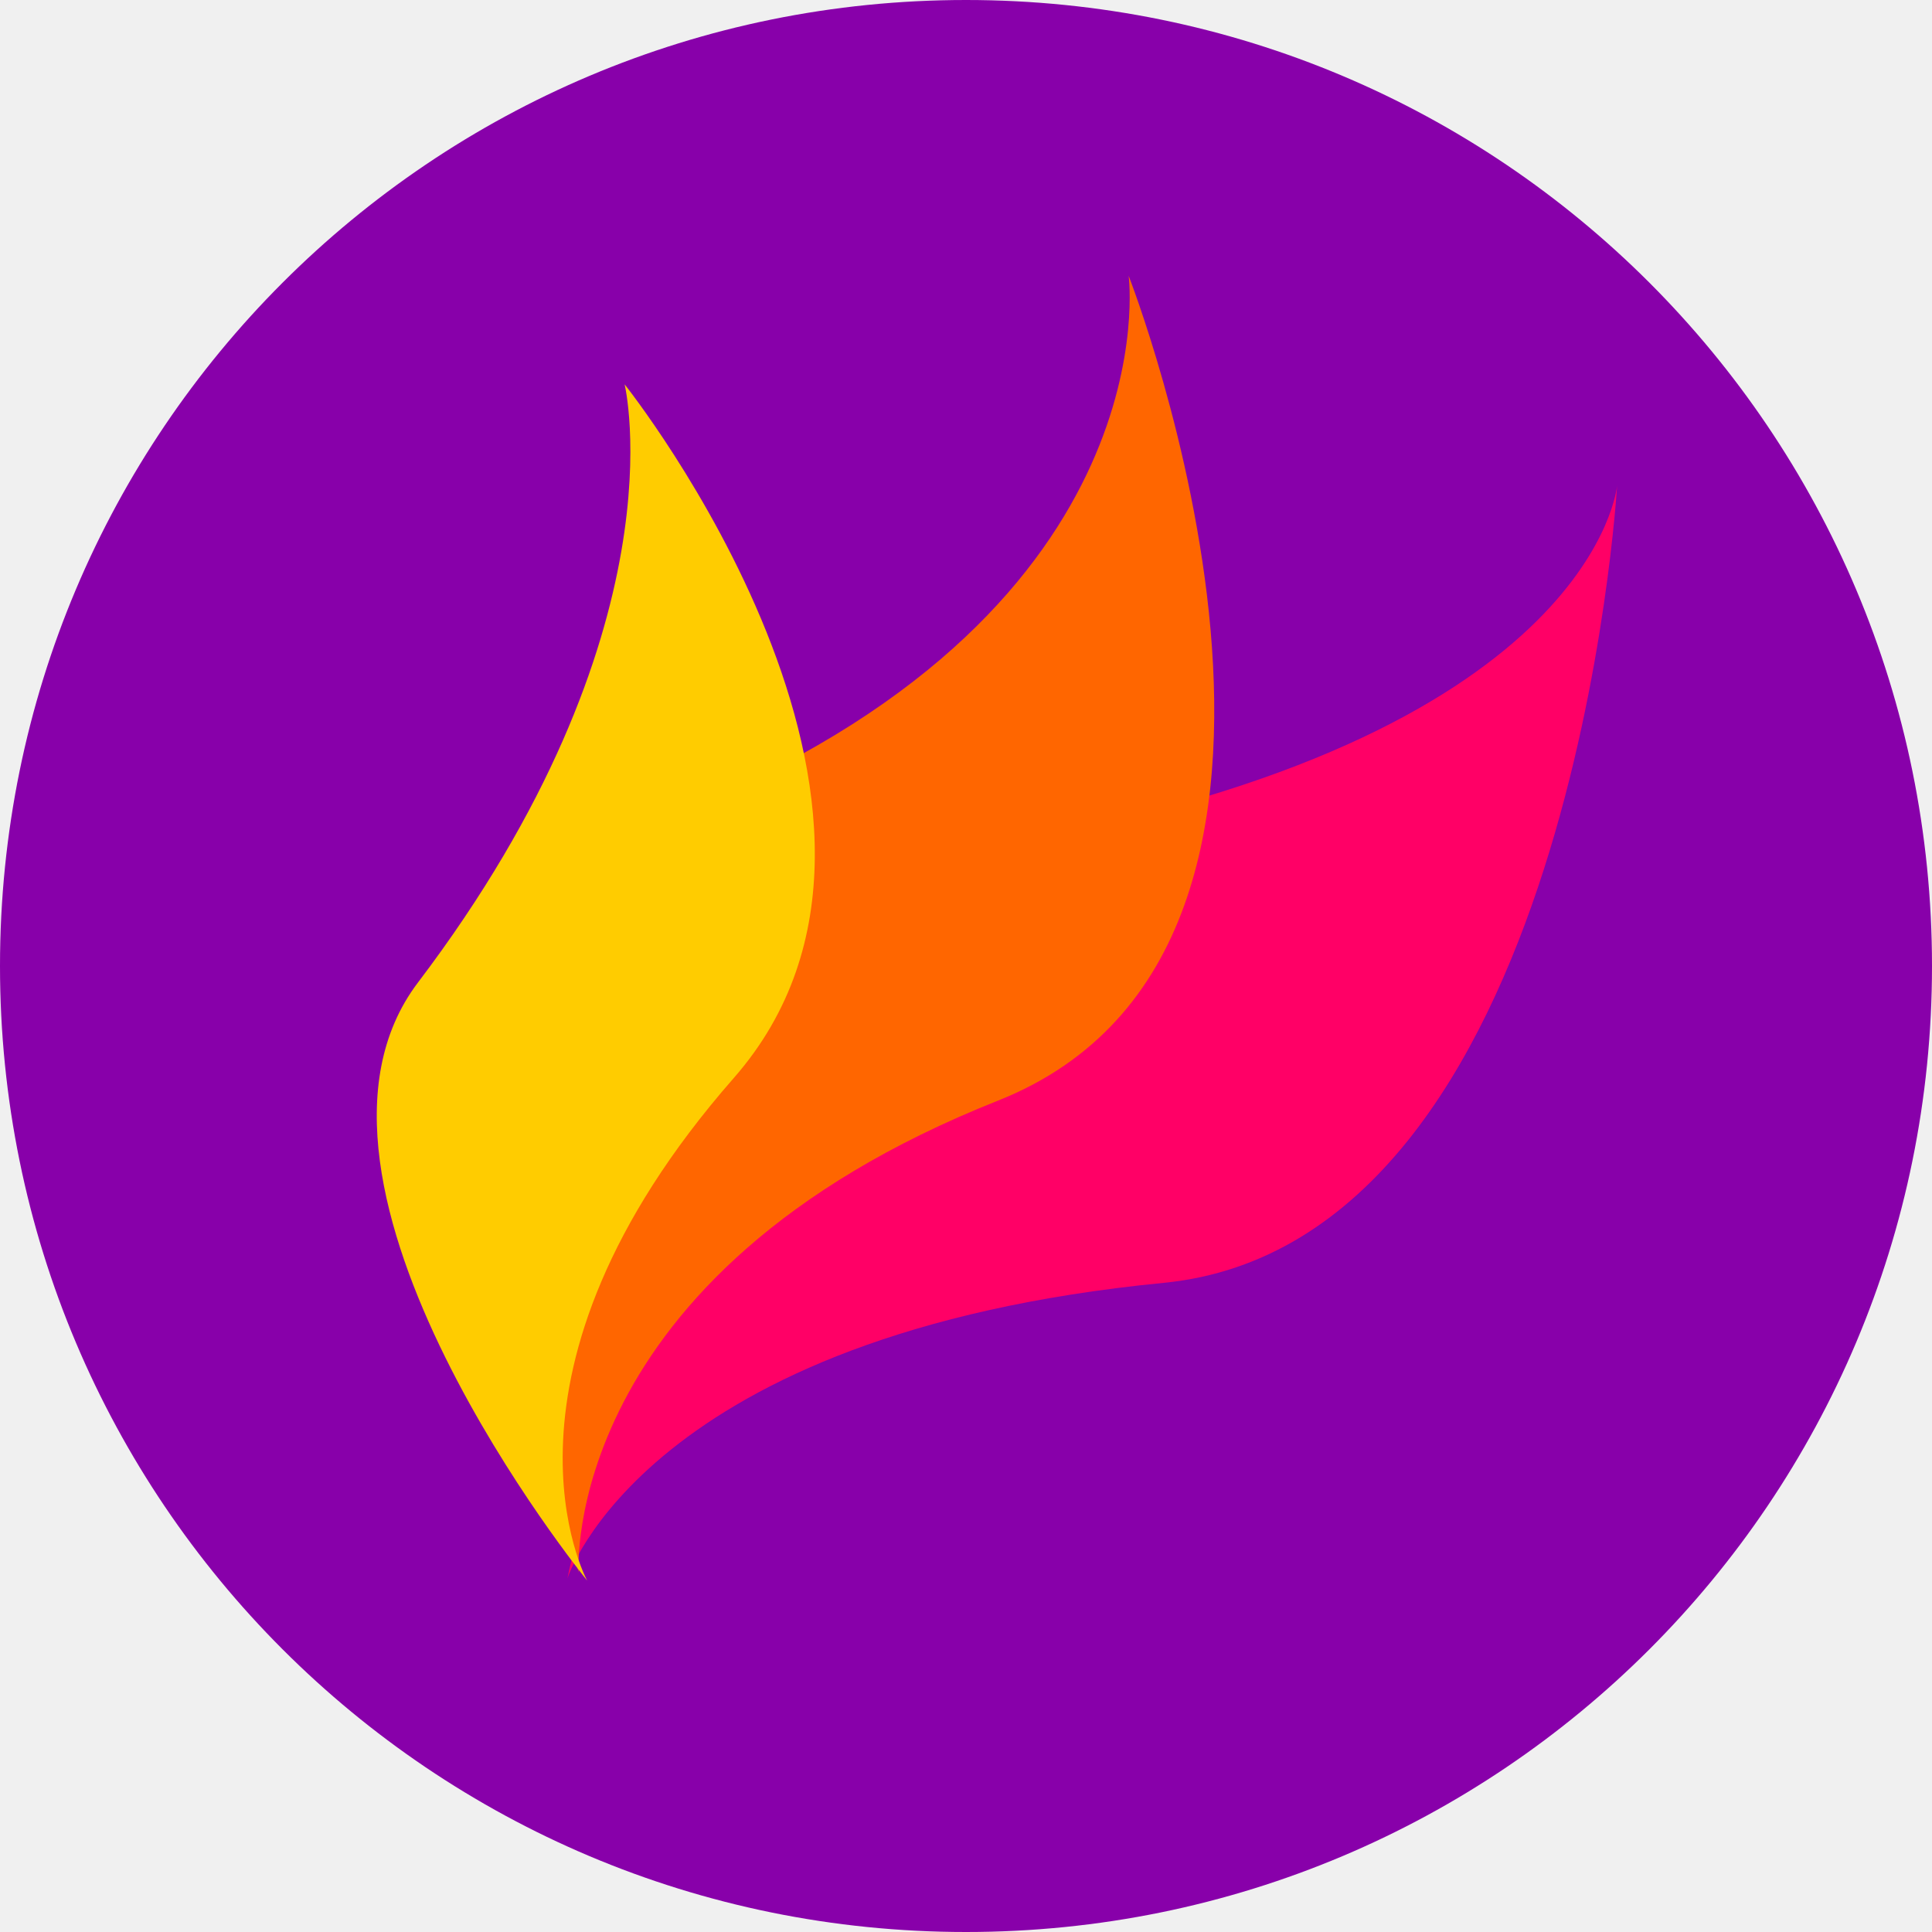
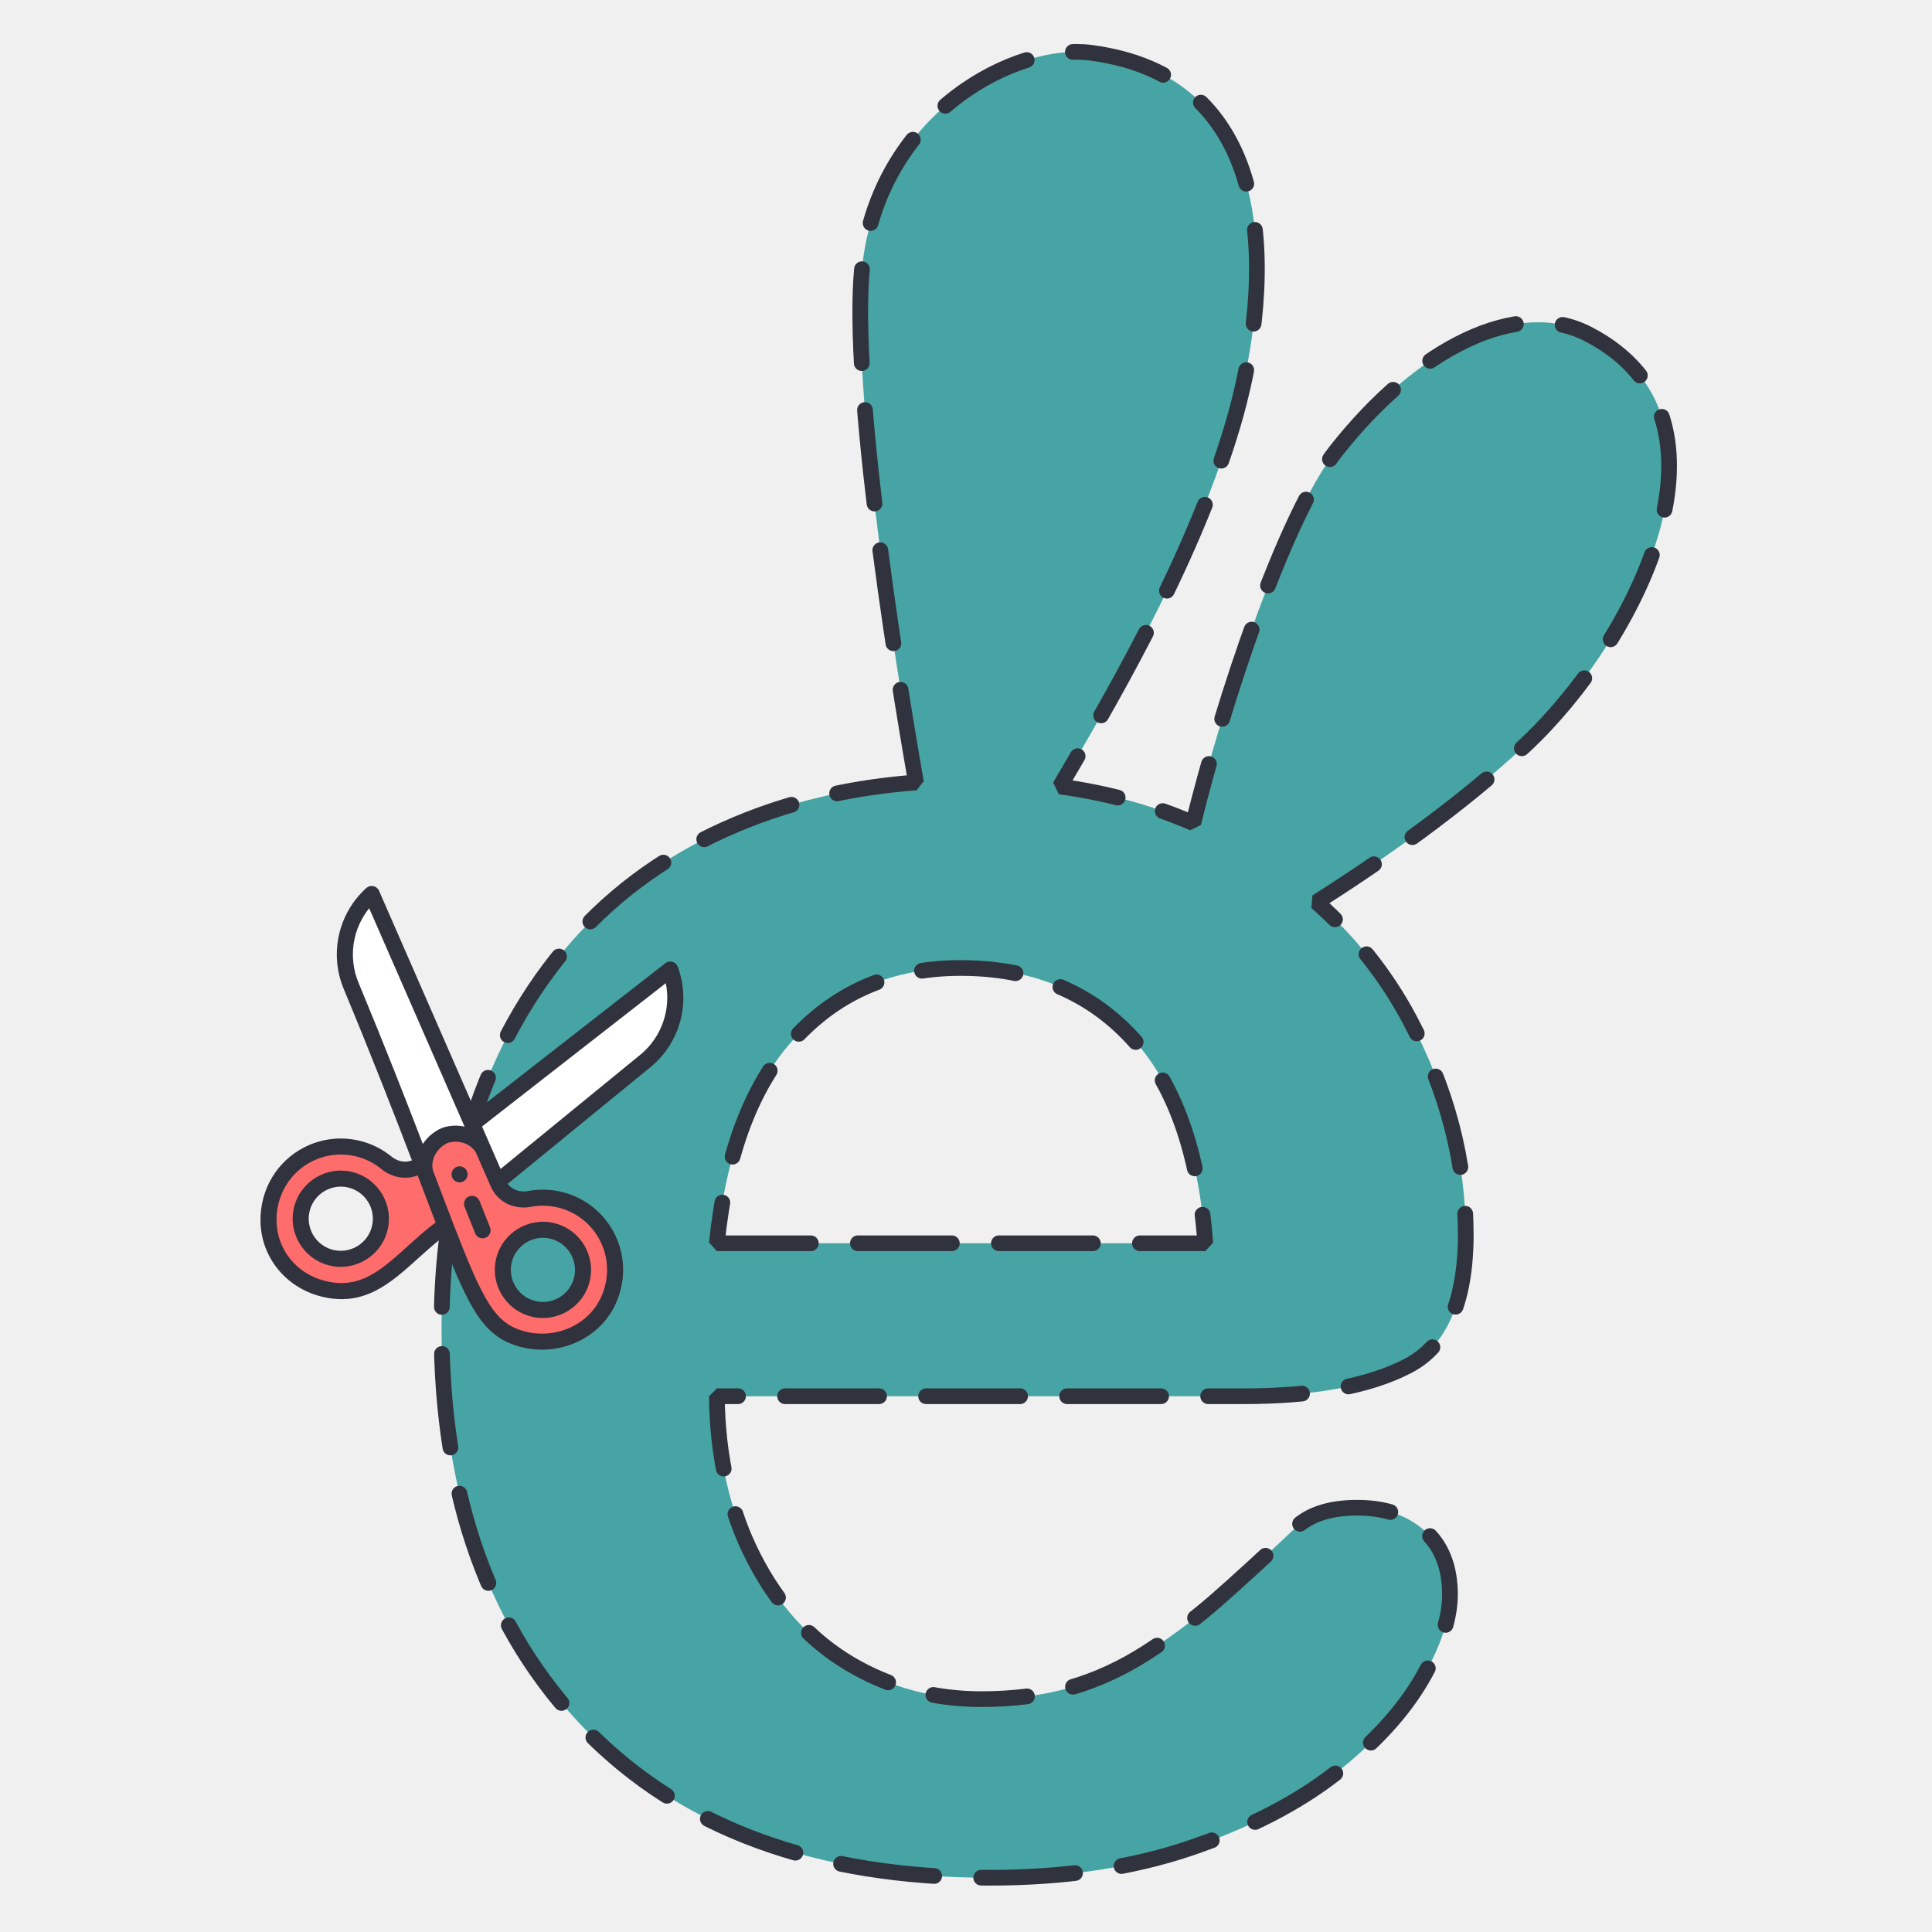
- <svg xmlns="http://www.w3.org/2000/svg" version="1.1" viewBox="0 0 64 64" width="64" height="64">
-   <path d="M 32,0 C 49.7,0 64,14.3 64,32 64,49.7 49.7,64 32,64 14.3,64 0,49.7 0,32 0,14.3 14.3,0 32,0 Z" fill="#80a" />
-   <path d="M 34.302,27.764 C 52.856,24.182 53.568,16.091 53.568,16.091 c 0,0 -1.461,25.078 -15.021,26.405 -17.183,1.681 -19.75,9.787 -19.75,9.787 0,0 4.595,-22.413 15.504,-24.519 z" fill="#f06" />
-   <path d="M 23.106,26.657 C 38.828,19.999 37.388,9.137 37.388,9.137 c 0,0 8.68,22.158 -4.332,27.324 -14.536,5.771 -13.889,15.628 -13.889,15.628 0,0 -5.293,-21.522 3.94,-25.432 z" fill="#f60" />
-   <path d="m 13.845,32.548 c 8.833,-11.647 6.846,-19.816 6.846,-19.816 0,0 11.317,14.19 3.616,22.979 -8.602,9.818 -4.856,16.649 -4.856,16.649 0,0 -10.672,-13.131 -5.606,-19.812 z" fill="#fc0" />
+ <svg xmlns="http://www.w3.org/2000/svg" width="100%" height="100%" viewBox="0 0 267 267" version="1.1" xml:space="preserve" style="fill-rule:evenodd;clip-rule:evenodd;stroke-linecap:round;stroke-miterlimit:1;">
+   <g id="Layer3">
+     <path d="M126.593,108.138c-3.09,-17.598 -9.409,-57.762 -7.277,-72.599c2.909,-20.247 21.146,-29.597 31.451,-28.246c28.156,3.692 24.401,35.247 19.592,51.48c-5.788,19.535 -17.961,39.801 -23.882,49.917c6.661,0.919 12.804,2.607 18.43,5.064c4.154,-16.86 12.604,-42.374 19.685,-51.38c11.379,-14.473 25.243,-21.201 34.902,-16.2c22.697,11.754 6.176,42.872 -8.665,56.768c-9.212,8.626 -20.161,16.172 -28.878,21.733c5.31,4.69 9.591,10.087 12.842,16.191c5.182,9.727 7.773,19.636 7.773,29.727c0,9.364 -2.682,15.432 -8.045,18.204c-5.364,2.773 -12.909,4.159 -22.637,4.159l-72.817,0c0.09,8.455 1.795,15.91 5.113,22.364c3.318,6.455 7.727,11.318 13.227,14.591c5.5,3.273 11.569,4.909 18.205,4.909c4.454,-0 8.523,-0.523 12.204,-1.568c3.682,-1.046 7.25,-2.682 10.705,-4.909c3.454,-2.228 6.636,-4.614 9.545,-7.159c2.909,-2.546 6.682,-6 11.318,-10.364c1.91,-1.636 4.637,-2.454 8.182,-2.454c3.818,-0 6.909,1.045 9.273,3.136c2.364,2.091 3.545,5.045 3.545,8.863c0,3.364 -1.318,7.296 -3.954,11.796c-2.637,4.5 -6.614,8.818 -11.932,12.954c-5.318,4.137 -12,7.569 -20.045,10.296c-8.046,2.727 -17.296,4.091 -27.75,4.091c-23.909,-0 -42.5,-6.818 -55.773,-20.455c-13.272,-13.636 -19.909,-32.136 -19.909,-55.5c0,-11 1.637,-21.204 4.909,-30.613c3.273,-9.409 8.046,-17.477 14.318,-24.205c6.273,-6.727 14,-11.886 23.182,-15.477c7.12,-2.784 14.841,-4.489 23.163,-5.114Zm-27.526,63.682l67.499,0c-0.909,-12.727 -4.341,-22.25 -10.295,-28.568c-5.955,-6.318 -13.796,-9.477 -23.523,-9.477c-9.272,-0 -16.886,3.204 -22.841,9.613c-5.954,6.41 -9.568,15.887 -10.84,28.432Z" style="fill:#47a4a4;fill-rule:nonzero;stroke:#30333d;stroke-width:2.17px;stroke-dasharray:12.99,6.5,0,0;" />
+     <g>
+       <path d="M92.682,134.143l-0.054,-0.154l-27.331,21.313l-0.046,0.02l-13.883,-31.777c-1.687,1.526 -2.83,3.482 -3.363,5.59c-0.584,2.306 -0.44,4.794 0.515,7.093c4.226,10.177 10.125,25.527 10.291,25.964l9.937,1.136l0.002,-0.001l20.538,-16.782c3.611,-3.02 4.965,-7.965 3.394,-12.402Z" style="fill:#fff;fill-rule:nonzero;" />
+       <path d="M77.481,165.826c-1.457,-0.368 -2.921,-0.396 -4.306,-0.132c-1.799,0.342 -3.611,-0.475 -4.336,-2.157l-0.091,-0.209l-2.002,-4.584c-1.06,-1.813 -3.463,-2.547 -5.434,-1.762l-0.171,0.11c-1.572,0.816 -2.611,2.539 -2.491,4.244l-0.349,-0.482l-0.038,0.014c-1.44,1.141 -3.431,0.996 -4.853,-0.168c-1.096,-0.897 -2.401,-1.574 -3.866,-1.945c-6.188,-1.566 -12.529,3.033 -12.437,9.978c0.061,4.507 3.173,8.257 7.543,9.363c7.293,1.845 10.766,-4.376 16.885,-8.768c3.995,10.359 5.832,14.023 9.755,15.447c4.889,1.775 10.552,-0.259 12.75,-4.973c2.736,-5.868 -0.587,-12.464 -6.559,-13.976Zm-31.744,7.972c-2.963,-0.75 -4.763,-3.77 -4.013,-6.732c0.75,-2.963 3.77,-4.763 6.732,-4.013c2.963,0.75 4.763,3.77 4.013,6.732c-0.75,2.963 -3.77,4.763 -6.732,4.013Zm27.936,7.071c-2.962,-0.75 -4.762,-3.77 -4.013,-6.732c0.75,-2.962 3.77,-4.762 6.733,-4.013c2.962,0.75 4.762,3.77 4.012,6.733c-0.75,2.962 -3.77,4.762 -6.732,4.012Z" style="fill:#ff6c6c;fill-rule:nonzero;" />
+       <path d="M63.784,161.216c-0.593,-0.15 -1.196,0.21 -1.346,0.803c-0.15,0.593 0.209,1.196 0.802,1.346c0.594,0.151 1.197,-0.209 1.347,-0.802c0.15,-0.593 -0.209,-1.196 -0.803,-1.347Z" style="fill:#30333d;fill-rule:nonzero;" />
+       <path d="M73.401,181.944c3.555,0.9 7.179,-1.261 8.079,-4.815c0.9,-3.555 -1.26,-7.179 -4.815,-8.079c-3.555,-0.9 -7.179,1.26 -8.079,4.815c-0.9,3.555 1.26,7.179 4.815,8.079Zm2.72,-10.745c2.37,0.6 3.81,3.016 3.21,5.386c-0.6,2.369 -3.016,3.81 -5.386,3.21c-2.37,-0.6 -3.81,-3.016 -3.21,-5.386c0.6,-2.37 3.016,-3.81 5.386,-3.21Z" style="fill:#30333d;fill-rule:nonzero;" />
+       <path d="M48.728,161.979c-3.554,-0.9 -7.179,1.26 -8.079,4.815c-0.899,3.554 1.261,7.179 4.816,8.079c3.555,0.899 7.179,-1.261 8.078,-4.816c0.9,-3.555 -1.26,-7.178 -4.815,-8.078Zm-2.72,10.745c-2.369,-0.6 -3.809,-3.017 -3.21,-5.386c0.6,-2.37 3.016,-3.81 5.386,-3.21c2.37,0.6 3.81,3.016 3.21,5.385c-0.6,2.37 -3.015,3.81 -5.386,3.211Z" style="fill:#30333d;fill-rule:nonzero;" />
+       <path d="M54.112,159.842c-1.261,-1.032 -2.707,-1.759 -4.296,-2.161c-2.598,-0.658 -5.345,-0.353 -7.732,0.86c-3.811,1.933 -6.143,5.844 -6.085,10.207c0.067,4.982 3.487,9.185 8.379,10.423c5.913,1.495 9.562,-1.798 13.425,-5.285c1.032,-0.931 2.09,-1.886 3.229,-2.788c3.887,9.976 5.872,13.766 11.006,15.065c5.23,1.324 10.78,-1.118 13.006,-5.893c1.654,-3.546 1.382,-7.594 -0.728,-10.828c-1.525,-2.339 -3.855,-4.005 -6.563,-4.69c-1.582,-0.4 -3.192,-0.45 -4.786,-0.147c-1.121,0.213 -2.197,-0.188 -2.809,-0.997l19.832,-16.205c0.003,-0.003 0.006,-0.006 0.01,-0.009c3.952,-3.305 5.46,-8.726 3.727,-13.621c-0.028,-0.048 -0.138,-0.658 -0.788,-0.848c-0.343,-0.1 -0.712,-0.029 -0.993,0.19l-26.245,20.467l-13.318,-30.48c-0.142,-0.327 -0.433,-0.564 -0.782,-0.64c-0.349,-0.075 -0.712,0.022 -0.976,0.261c-3.846,3.477 -5.159,9.042 -3.128,13.93c4.012,9.663 7.015,17.389 9.432,23.714c-0.897,0.346 -1.972,0.166 -2.817,-0.525Zm2.206,12.399c-3.706,3.344 -6.633,5.986 -11.396,4.781c-3.958,-1.002 -6.653,-4.339 -6.706,-8.304c-0.047,-3.511 1.82,-6.653 4.871,-8.201c1.91,-0.969 4.106,-1.213 6.185,-0.687c1.272,0.322 2.429,0.903 3.436,1.728c1.478,1.209 3.387,1.51 5.011,0.883c1.571,4.128 2.002,5.26 2.478,6.499c-1.404,1.068 -2.66,2.2 -3.879,3.301Zm17.063,-5.459c1.274,-0.242 2.561,-0.202 3.828,0.119c2.166,0.548 4.03,1.88 5.25,3.751c1.688,2.589 1.904,5.834 0.577,8.681c-1.778,3.811 -6.235,5.749 -10.45,4.682c-4.169,-1.055 -5.789,-4.124 -10.017,-15.086l-0.001,-0.001c-0.694,-1.796 -1.517,-3.965 -2.703,-7.082c-0.405,-1.305 0.285,-2.882 1.61,-3.672c0.097,-0.058 0.189,-0.128 0.226,-0.154c1.476,-0.6 3.275,-0.049 4.063,1.246c0.162,0.371 -0.668,-1.529 2.058,4.709c0.906,2.104 3.192,3.258 5.559,2.807Zm18.633,-30.909c0.73,3.606 -0.56,7.413 -3.431,9.817l-19.404,15.855l-2.563,-5.866l25.398,-19.806Zm-40.993,-10.354l13.183,30.176c-1.509,-0.335 -3.029,-0.014 -3.88,0.585c-0.781,0.469 -1.42,1.1 -1.889,1.819c-2.323,-6.057 -5.175,-13.347 -8.891,-22.296c-1.482,-3.569 -0.772,-7.501 1.477,-10.284Z" style="fill:#30333d;fill-rule:nonzero;" />
+       <path d="M64.831,165.343c-0.569,0.225 -0.848,0.869 -0.622,1.438l1.449,3.657c0.225,0.567 0.87,0.847 1.439,0.621c0.569,-0.225 0.848,-0.869 0.622,-1.438l-1.449,-3.656c-0.226,-0.569 -0.87,-0.848 -1.439,-0.622Z" style="fill:#30333d;fill-rule:nonzero;" />
+     </g>
+   </g>
</svg>
